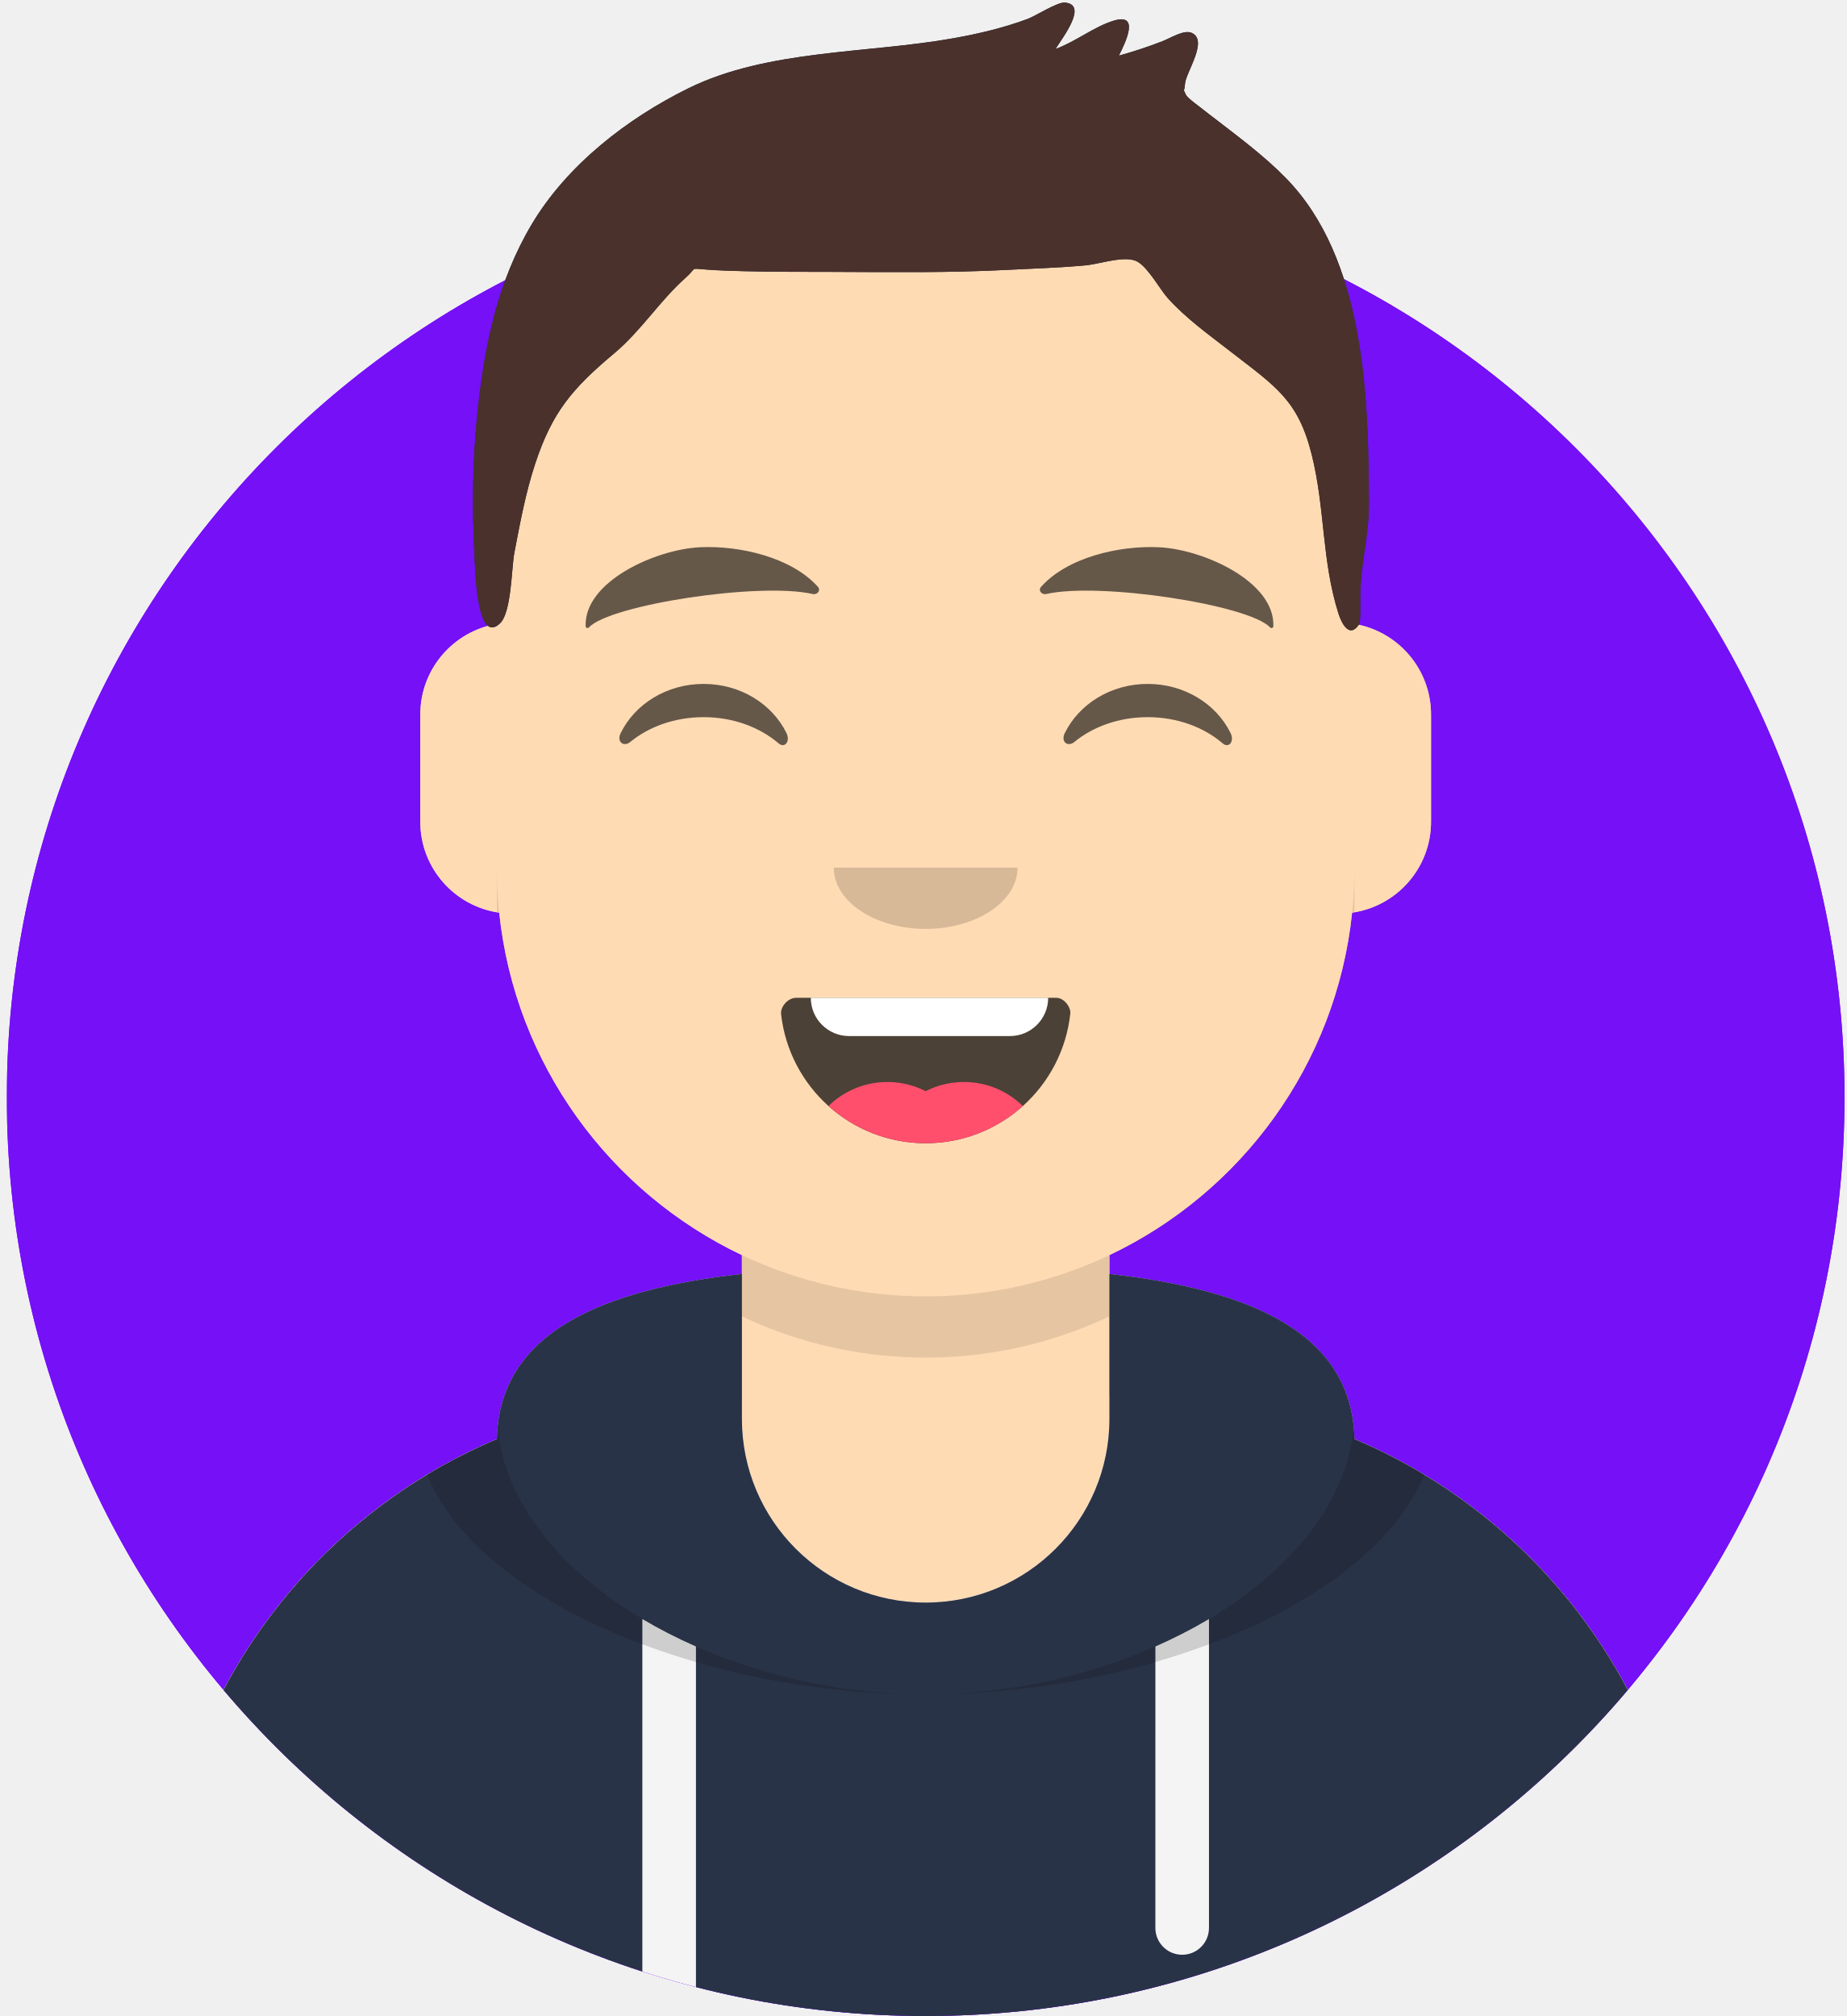
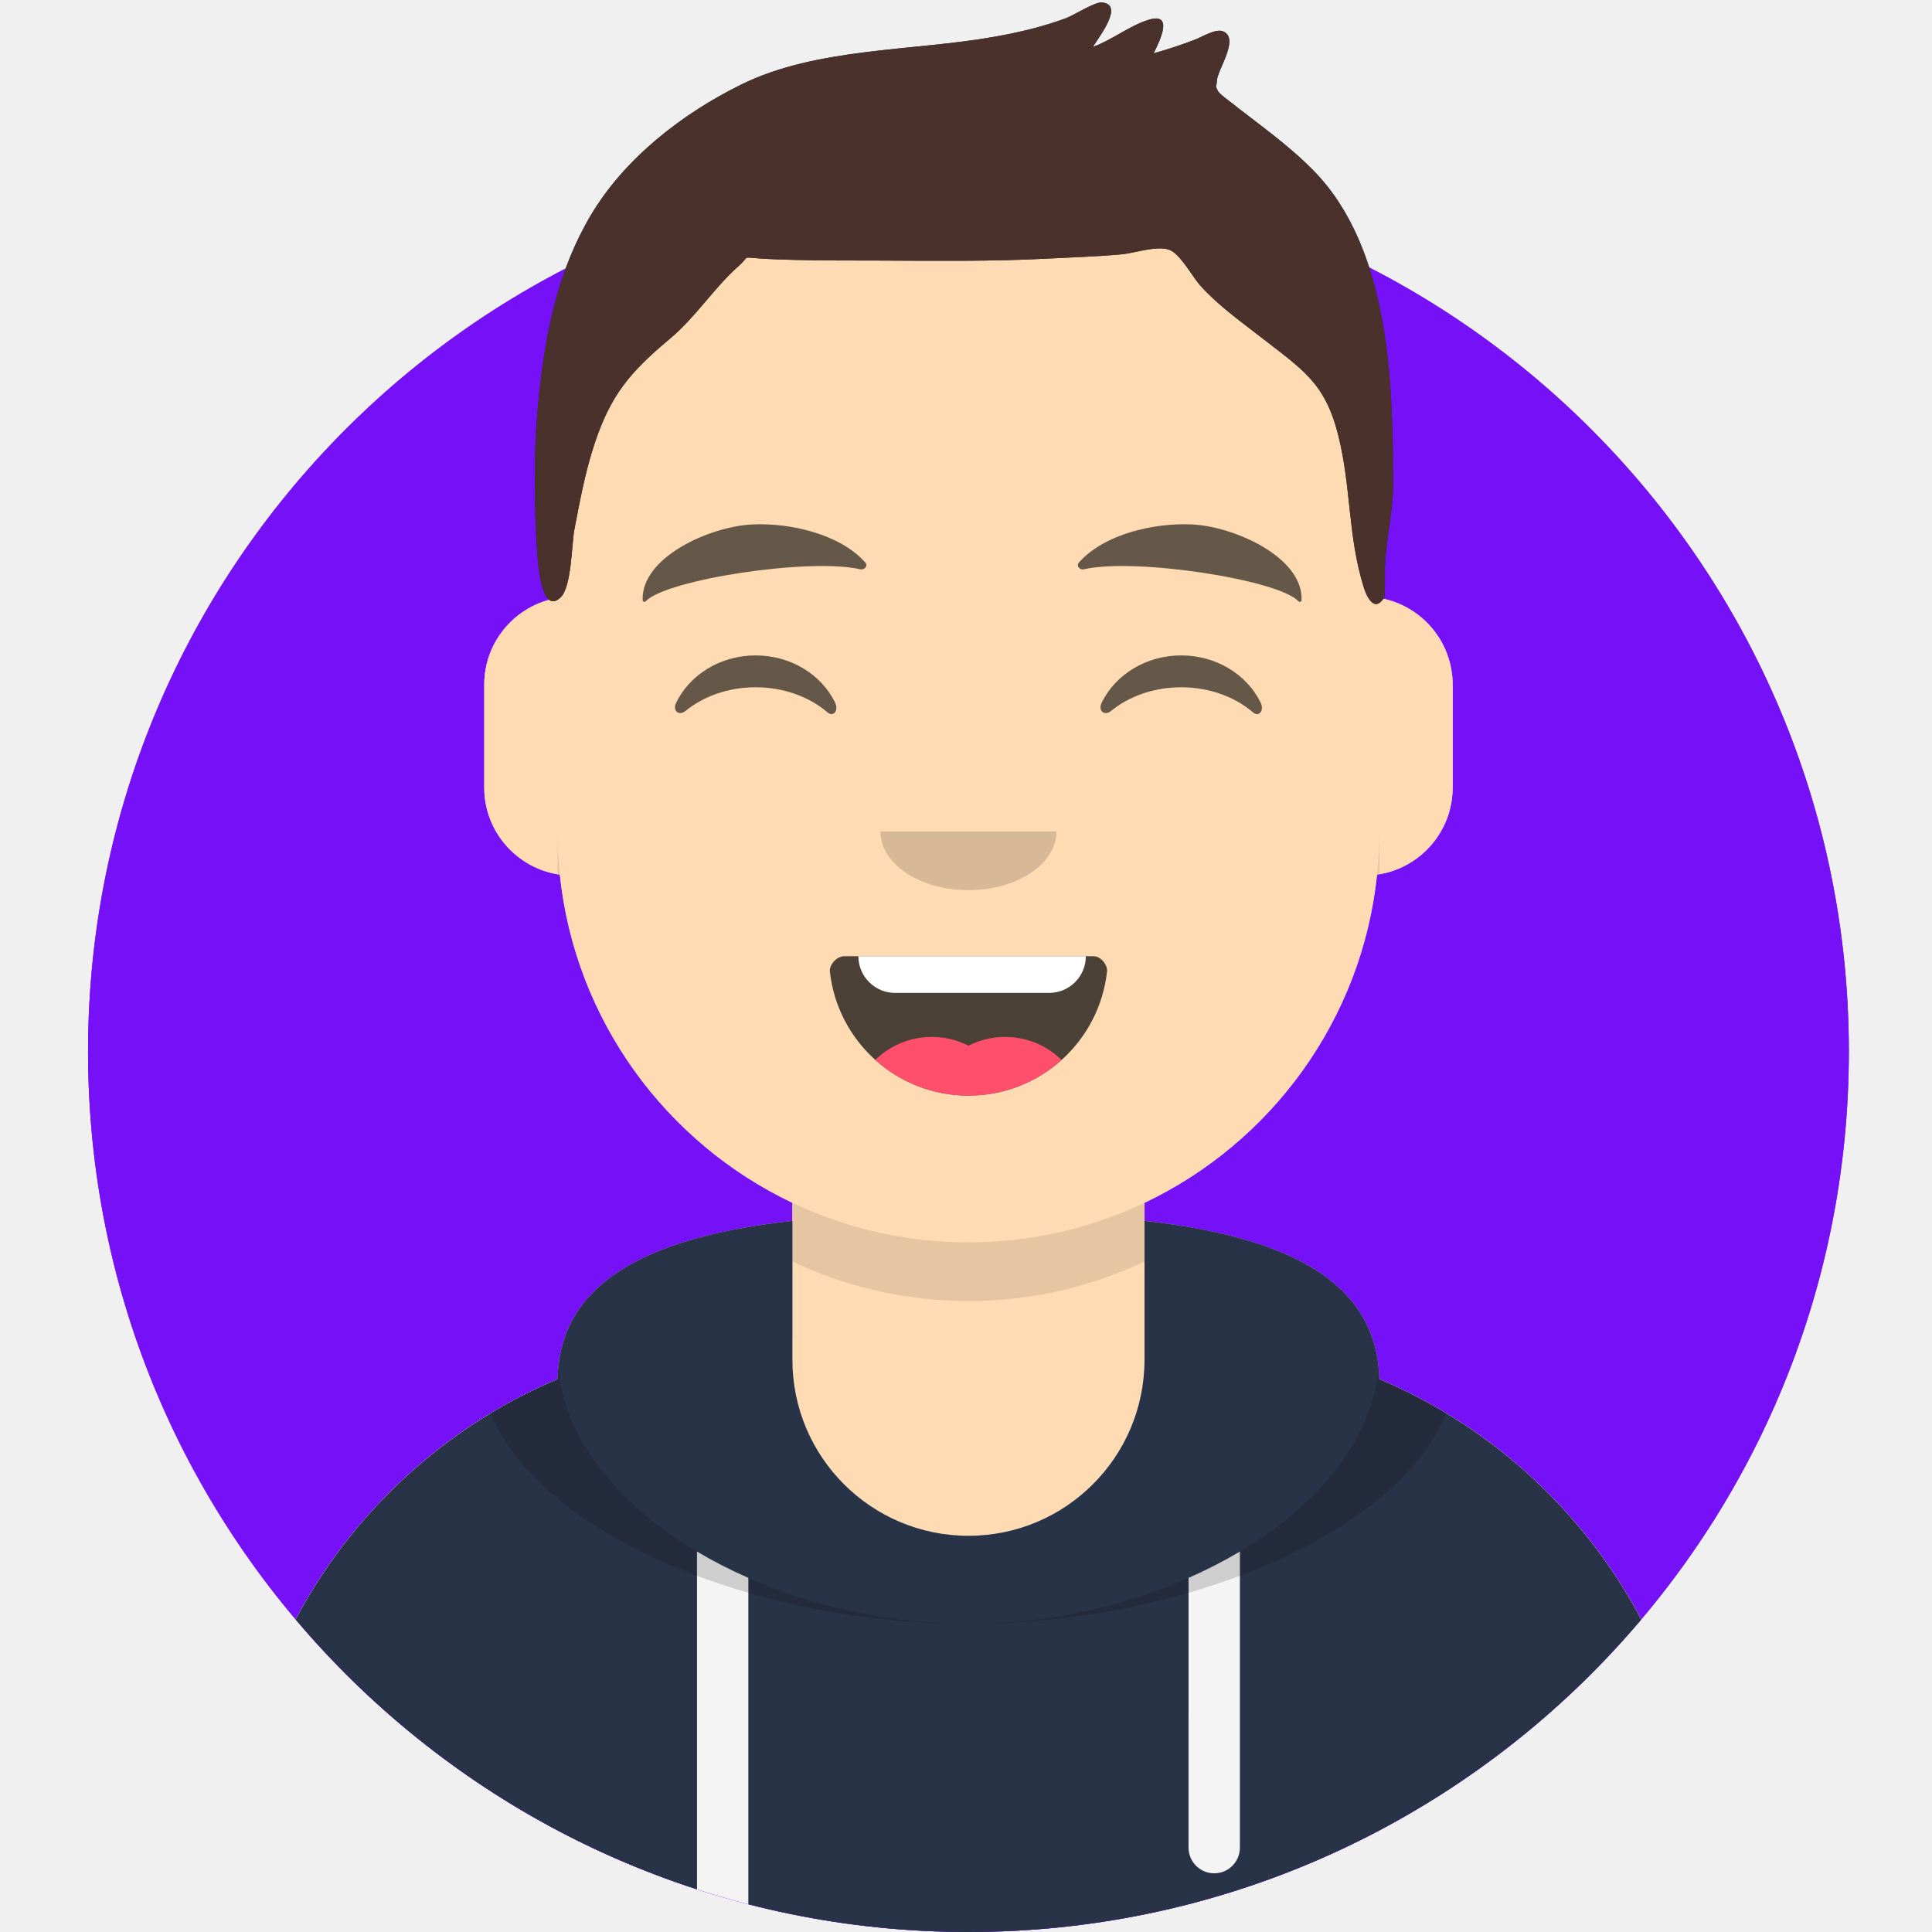
- <svg xmlns="http://www.w3.org/2000/svg" xmlns:xlink="http://www.w3.org/1999/xlink" width="217px" height="237px" viewBox="0 0 217 237" version="1.1">
+ <svg xmlns="http://www.w3.org/2000/svg" xmlns:xlink="http://www.w3.org/1999/xlink" width="150px" height="150px" viewBox="0 0 217 237" version="1.1">
  <defs>
    <circle id="path-1" cx="108" cy="108" r="108" />
    <path d="M-3.19744231e-14,144 L-3.19744231e-14,-1.42108547e-14 L237.6,-1.42108547e-14 L237.6,144 L226.8,144 C226.8,203.647 178.447,252 118.8,252 C59.153,252 10.8,203.647 10.8,144 L10.8,144 L-3.19744231e-14,144 Z" id="path-3" />
    <path d="M90,0 C117.835,-5.11323436e-15 140.4,22.565 140.4,50.4 L140.401,55.949 C145.508,56.807 149.4,61.249 149.4,66.6 L149.4,79.2 C149.4,84.647 145.367,89.152 140.125,89.893 C138.265,107.718 127.114,122.78 111.601,130.149 L111.6,146.7 L115.2,146.7 C150.988,146.7 180,175.712 180,211.5 L180,219.6 L0,219.6 L0,211.5 C-4.38277231e-15,175.712 29.012,146.7 64.8,146.7 L68.4,146.7 L68.4,130.15 C52.886,122.78 41.735,107.718 39.875,89.893 C34.633,89.152 30.6,84.647 30.6,79.2 L30.6,66.6 C30.6,61.249 34.492,56.806 39.6,55.949 L39.6,50.4 C39.6,22.565 62.165,5.11323436e-15 90,0 Z" id="path-5" />
    <path d="M140.401,11.764 C156.691,13.587 169.2,18.597 169.2,31.569 L169.194,31.18 C192.467,41.01 208.8,64.047 208.8,90.9 L208.8,99 L28.8,99 L28.8,90.9 C28.8,64.047 45.133,41.01 68.406,31.18 C68.653,18.496 81.073,13.568 97.2,11.764 L97.2,28.8 C97.2,40.729 106.871,50.4 118.8,50.4 C130.729,50.4 140.4,40.729 140.4,28.8 L140.4,28.8 Z" id="path-7" />
    <path d="M31.606,13.615 C32.558,22.158 39.803,28.8 48.6,28.8 C57.424,28.8 64.687,22.117 65.603,13.536 C65.676,12.845 64.905,11.7 63.938,11.7 C50.534,11.7 40.264,11.7 33.378,11.7 C32.406,11.7 31.511,12.761 31.606,13.615 Z" id="path-9" />
    <rect id="path-11" x="0" y="0" width="237.6" height="252" />
    <path d="M118.135,20.928 C115.651,18.39 112.767,16.236 109.962,14.076 C109.343,13.6 108.715,13.135 108.109,12.641 C107.972,12.528 106.563,11.519 106.394,11.148 C105.988,10.254 106.224,10.95 106.28,9.884 C106.35,8.535 109.1,4.727 107.048,3.854 C106.146,3.47 104.536,4.492 103.67,4.83 C101.977,5.49 100.263,6.054 98.512,6.54 C99.351,4.869 100.95,1.524 97.944,2.419 C95.603,3.116 93.421,4.91 91.068,5.753 C91.847,4.477 94.96,0.523 92.147,0.302 C91.271,0.233 88.724,1.875 87.782,2.226 C84.959,3.275 82.075,3.953 79.111,4.487 C69.033,6.304 57.248,5.786 47.923,10.374 C40.735,13.911 33.636,19.4 29.484,26.389 C25.481,33.125 23.984,40.498 23.146,48.217 C22.532,53.882 22.482,59.738 22.769,65.424 C22.863,67.287 23.073,75.874 25.779,73.273 C27.127,71.978 27.117,66.745 27.457,64.974 C28.133,61.451 28.783,57.911 29.91,54.5 C31.895,48.49 34.238,45.687 39.184,41.547 C42.359,38.89 44.588,35.3 47.625,32.62 C48.99,31.416 47.949,31.542 50.143,31.7 C51.616,31.806 53.097,31.846 54.574,31.885 C57.99,31.974 61.412,31.951 64.829,31.963 C71.711,31.988 78.561,32.085 85.437,31.725 C88.492,31.565 91.556,31.478 94.603,31.195 C96.306,31.038 99.326,29.947 100.728,30.78 C102.01,31.543 103.342,34.034 104.263,35.054 C106.438,37.464 109.032,39.305 111.576,41.282 C116.881,45.403 119.559,46.98 121.17,53.421 C122.775,59.838 122.325,65.791 124.312,72.106 C124.662,73.217 125.586,75.13 126.726,73.415 C126.937,73.096 126.883,71.345 126.883,70.337 C126.883,66.27 127.913,63.218 127.9,59.123 C127.849,46.674 127.447,30.442 118.135,20.928 Z" id="path-13" />
  </defs>
  <g id="Website" stroke="none" stroke-width="1" fill="none" fill-rule="evenodd">
    <g id="mf-avatar" transform="translate(-10, -15)">
      <g id="Circle" transform="translate(10.8, 36)">
        <mask id="mask-2" fill="white">
          <use xlink:href="#path-1" />
        </mask>
        <use id="Circle-Background" fill="#7510F7" xlink:href="#path-1" />
        <g id="🖍-Circle-Color" mask="url(#mask-2)" fill="#7510F7">
          <rect id="🖍Color" x="0" y="0" width="216.445" height="216" />
        </g>
      </g>
      <mask id="mask-4" fill="white">
        <use xlink:href="#path-3" />
      </mask>
      <g id="Mask" />
      <g id="Avataaar" mask="url(#mask-4)">
        <g id="Body" transform="translate(28.8, 32.4)">
          <mask id="mask-6" fill="white">
            <use xlink:href="#path-5" />
          </mask>
          <use fill="#D0C6AC" xlink:href="#path-5" />
          <g id="Skin/👶🏻-05-Pale" mask="url(#mask-6)" fill="#FFDBB4">
            <g transform="translate(-28.8, 0)" id="Color">
              <rect x="0" y="0" width="238.384" height="220.355" />
            </g>
          </g>
          <path d="M39.6,84.6 C39.6,112.435 62.165,135 90,135 C117.835,135 140.4,112.435 140.4,84.6 L140.4,84.6 L140.4,91.8 C140.4,119.635 117.835,142.2 90,142.2 C62.165,142.2 39.6,119.635 39.6,91.8 Z" id="Neck-Shadow" fill-opacity="0.1" fill="#000000" mask="url(#mask-6)" />
        </g>
        <g id="Clothing/Hoodie" transform="translate(0, 153)">
          <mask id="mask-8" fill="white">
            <use xlink:href="#path-7" />
          </mask>
          <use id="Hoodie" fill="#B7C1DB" fill-rule="evenodd" xlink:href="#path-7" />
          <g id="Color/Palette/Slate" mask="url(#mask-8)" fill="#293347" fill-rule="evenodd">
            <rect id="🖍Color" x="0" y="0" width="238.491" height="99" />
          </g>
          <path d="M91.8,55.565 L91.8,99 L85.5,99 L85.499,52.335 C87.483,53.514 89.592,54.594 91.8,55.565 Z M152.101,52.334 L152.1,88.65 C152.1,90.39 150.69,91.8 148.95,91.8 C147.21,91.8 145.8,90.39 145.8,88.65 L145.801,55.565 C148.009,54.594 150.118,53.513 152.101,52.334 Z" id="Straps" fill="#F4F4F4" fill-rule="evenodd" mask="url(#mask-8)" />
          <path d="M155.733,11.451 C169.28,14.013 178.65,19.118 178.65,29.077 C178.65,46.818 148.916,61.2 118.8,61.2 C88.684,61.2 58.95,46.818 58.95,29.077 C58.95,19.118 68.32,14.013 81.867,11.451 C73.689,14.466 68.4,19.534 68.4,27.969 C68.4,46.322 93.439,61.2 118.8,61.2 C144.161,61.2 169.2,46.322 169.2,27.969 C169.2,19.71 164.13,14.679 156.241,11.642 Z" id="Shadow" fill-opacity="0.16" fill="#000000" fill-rule="evenodd" mask="url(#mask-8)" />
        </g>
        <g id="Face" transform="translate(68.4, 73.8)">
          <g id="Mouth/Smile" transform="translate(1.8, 46.8)">
            <mask id="mask-10" fill="white">
              <use xlink:href="#path-9" />
            </mask>
            <use id="Mouth" fill-opacity="0.7" fill="#000000" fill-rule="evenodd" xlink:href="#path-9" />
            <path d="M39.6,1.8 L58.5,1.8 C60.985,1.8 63,3.815 63,6.3 L63,11.7 C63,14.185 60.985,16.2 58.5,16.2 L39.6,16.2 C37.115,16.2 35.1,14.185 35.1,11.7 L35.1,6.3 C35.1,3.815 37.115,1.8 39.6,1.8 Z" id="Teeth" fill="#FFFFFF" fill-rule="evenodd" mask="url(#mask-10)" />
            <g id="Tongue" stroke-width="1" fill-rule="evenodd" mask="url(#mask-10)" fill="#FF4F6D">
              <g transform="translate(34.2, 21.6)">
                <circle cx="9.9" cy="9.9" r="9.9" />
                <circle cx="18.9" cy="9.9" r="9.9" />
              </g>
            </g>
          </g>
          <g id="Nose/Default" transform="translate(25.2, 36)" fill="#000000" fill-opacity="0.16">
            <path d="M14.4,7.2 C14.4,11.176 19.235,14.4 25.2,14.4 L25.2,14.4 C31.165,14.4 36,11.176 36,7.2" id="Nose" />
          </g>
          <g id="Eyes/Happy-😁" transform="translate(0, 7.2)" fill="#000000" fill-opacity="0.6">
            <path d="M14.544,20.203 C16.206,16.784 19.948,14.4 24.298,14.4 C28.632,14.4 32.363,16.767 34.034,20.166 C34.53,21.176 33.824,22.003 33.112,21.39 C30.906,19.494 27.773,18.309 24.298,18.309 C20.931,18.309 17.886,19.421 15.694,21.214 C14.892,21.87 14.058,21.203 14.544,20.203 Z" id="Squint" />
            <path d="M66.744,20.203 C68.406,16.784 72.148,14.4 76.498,14.4 C80.832,14.4 84.563,16.767 86.234,20.166 C86.73,21.176 86.024,22.003 85.312,21.39 C83.106,19.494 79.973,18.309 76.498,18.309 C73.131,18.309 70.086,19.421 67.894,21.214 C67.092,21.87 66.258,21.203 66.744,20.203 Z" id="Squint" />
          </g>
          <g id="Eyebrow/Natural/Default-Natural" fill="#000000" fill-opacity="0.6">
            <path d="M23.435,5.589 C18.25,6.285 10.164,10.805 10.84,16.036 C10.862,16.207 11.121,16.261 11.233,16.118 C13.471,13.248 30.774,9.033 37.075,9.913 C37.652,9.994 38.032,9.399 37.639,9.027 C34.269,5.845 28.08,4.961 23.435,5.589" id="Eyebrow" transform="translate(24.3, 10.8) rotate(5) translate(-24.3, -10.8) " />
            <path d="M76.535,5.589 C71.35,6.285 63.264,10.805 63.94,16.036 C63.962,16.207 64.221,16.261 64.333,16.118 C66.571,13.248 83.874,9.033 90.175,9.913 C90.752,9.994 91.132,9.399 90.739,9.027 C87.369,5.845 81.18,4.961 76.535,5.589" id="Eyebrow" transform="translate(77.4, 10.8) scale(-1, 1) rotate(5) translate(-77.4, -10.8) " />
          </g>
        </g>
        <g id="Top">
          <mask id="mask-12" fill="white">
            <use xlink:href="#path-11" />
          </mask>
          <g id="Mask" />
          <g mask="url(#mask-12)">
            <g transform="translate(43, 15)">
              <mask id="mask-14" fill="white">
                <use xlink:href="#path-13" />
              </mask>
              <use id="Short-Hair" stroke="none" fill="#1F3140" fill-rule="evenodd" xlink:href="#path-13" />
              <g id="Color/Hair/Brown-Dark" stroke="none" fill="none" mask="url(#mask-14)" fill-rule="evenodd">
                <g transform="translate(-43.1, -15)" fill="#4A312C" id="Color">
                  <rect x="0" y="0" width="239.107" height="252.406" />
                </g>
              </g>
            </g>
          </g>
        </g>
      </g>
    </g>
  </g>
</svg>
